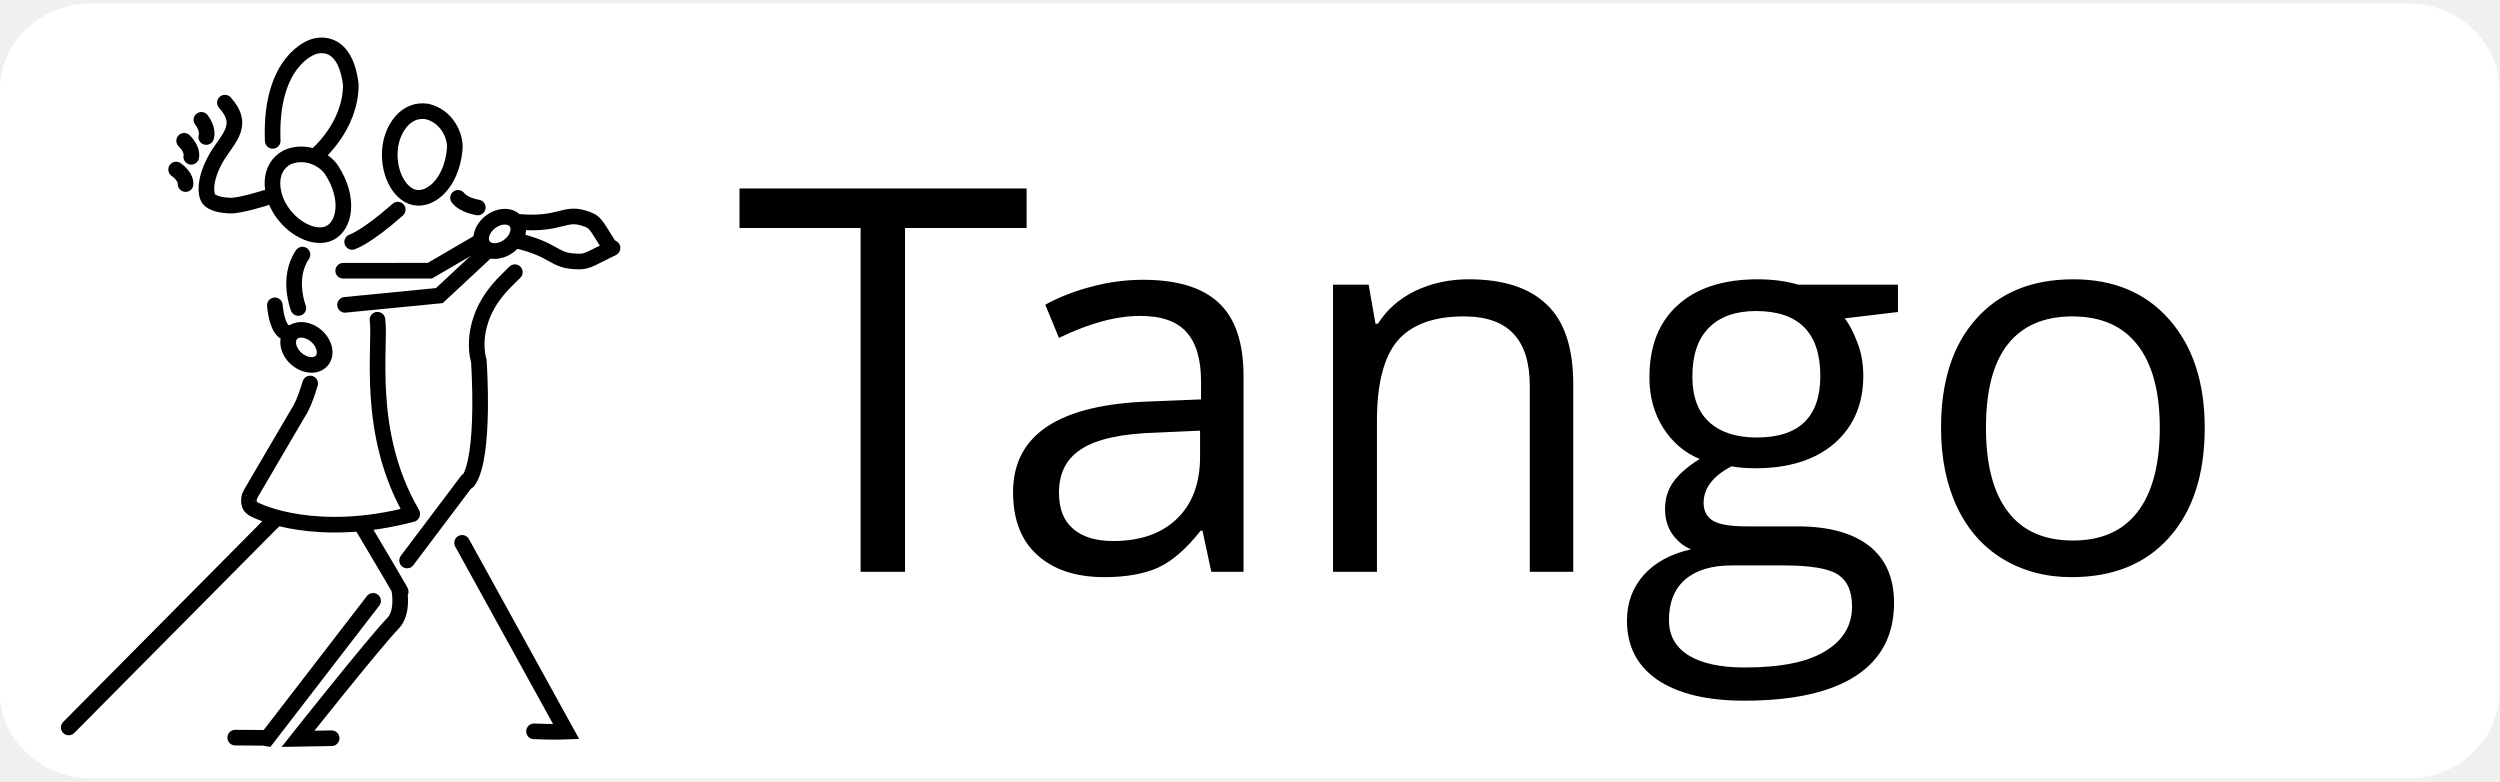
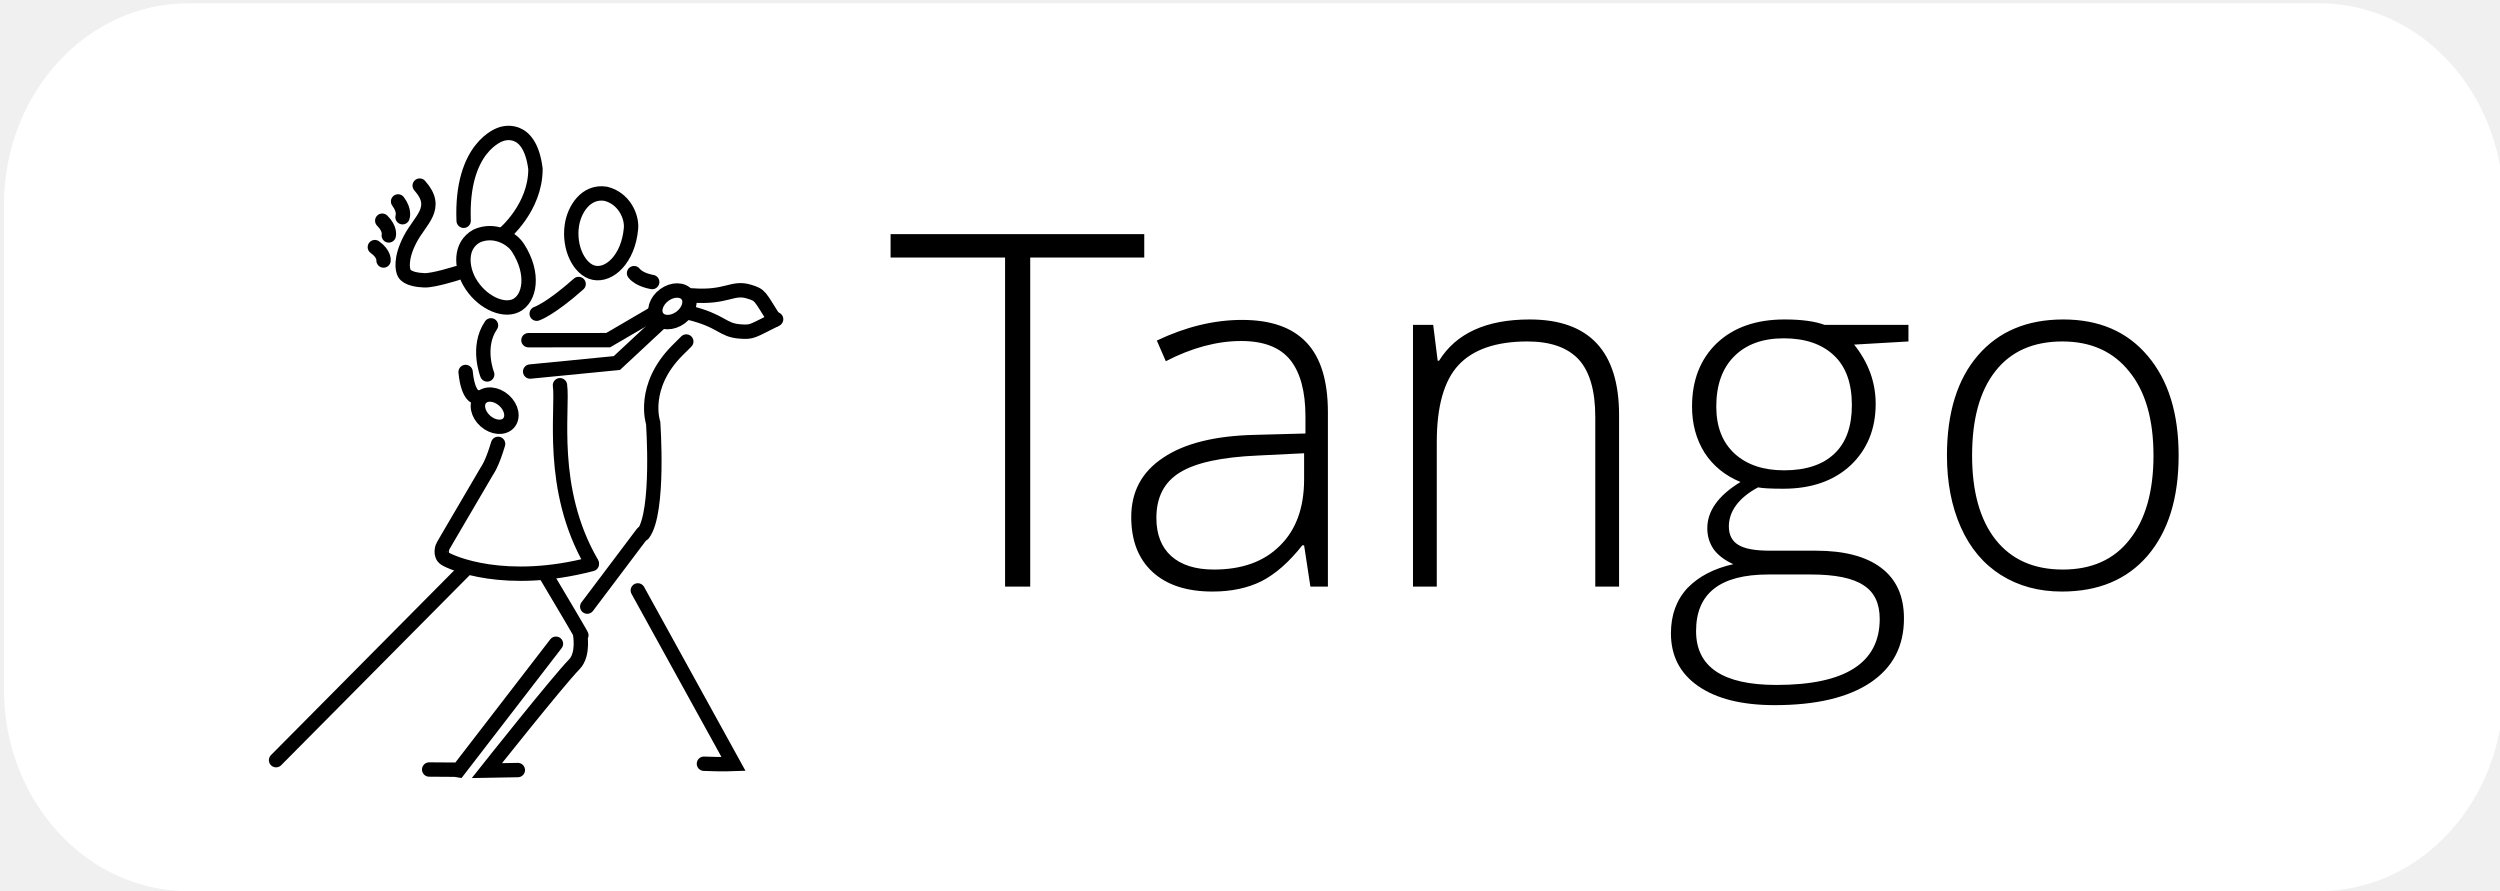
- <svg xmlns="http://www.w3.org/2000/svg" width="80mm" height="25mm" viewBox="0 0 80 25" version="1.1" id="svg4564">
+ <svg xmlns="http://www.w3.org/2000/svg" width="87mm" height="31mm" viewBox="0 0 87 31" version="1.1" id="svg4564">
  <defs id="defs4561" />
  <g id="layer1">
-     <rect style="fill:#ffffff;stroke:none;stroke-width:0.913;stroke-linecap:round" id="rect5757" width="79.981" height="24.792" x="-0.004" y="0.114" ry="2.758" rx="2.916" />
-     <path style="display:inline;fill:none;stroke:#000000;stroke-width:0.5;stroke-linecap:round;stroke-dasharray:none;stroke-opacity:1" d="m 7.197,3.284 c 0.699,0.781 0.023,1.182 -0.333,1.868 -0.356,0.686 -0.262,1.083 -0.201,1.186 0.112,0.188 0.467,0.232 0.692,0.242 0.315,0.014 1.137,-0.248 1.137,-0.248" id="path3272" />
-     <path style="display:inline;fill:none;stroke:#000000;stroke-width:0.5;stroke-linecap:round;stroke-dasharray:none;stroke-opacity:1" d="m 8.727,4.508 c -0.103,-2.594 1.289,-3.008 1.289,-3.008 0,0 1.006,-0.416 1.21,1.201 0.005,1.354 -1.103,2.269 -1.103,2.269" id="path3274" />
-     <path style="display:inline;fill:none;stroke:#000000;stroke-width:0.5;stroke-linecap:round;stroke-dasharray:none;stroke-opacity:1" d="m 6.444,3.835 c 0.244,0.323 0.155,0.549 0.155,0.549" id="path3278" />
-     <path style="display:inline;fill:none;stroke:#000000;stroke-width:0.5;stroke-linecap:round;stroke-dasharray:none;stroke-opacity:1" d="m 5.893,4.505 c 0.29,0.285 0.227,0.513 0.227,0.513" id="path3278-2" />
-     <path style="display:inline;fill:none;stroke:#000000;stroke-width:0.5;stroke-linecap:round;stroke-dasharray:none;stroke-opacity:1" d="m 5.636,5.425 c 0.336,0.24 0.302,0.466 0.302,0.466" id="path3278-2-0" />
-     <path style="display:inline;fill:none;stroke:#000000;stroke-width:0.5;stroke-linecap:round;stroke-dasharray:none;stroke-opacity:1" d="m 9.926,12.272 c -0.217,0.72 -0.36,0.894 -0.399,0.961 -1.541,2.623 -1.528,2.613 -1.528,2.613 0,0 -0.122,0.291 0.089,0.426 0.211,0.135 2.08,0.975 5.101,0.181" id="path1051-6" />
-     <path style="display:inline;fill:none;stroke:#000000;stroke-width:0.5;stroke-linecap:round;stroke-dasharray:none;stroke-opacity:1" d="M 8.799,16.624 2.199,23.279" id="path1149-7" />
-     <path style="display:inline;fill:none;stroke:#000000;stroke-width:0.5;stroke-linecap:round;stroke-dasharray:none;stroke-opacity:1" d="m 11.585,16.827 c 1.611,2.706 1.19,2.035 1.19,2.035 0,0 0.147,0.726 -0.195,1.078 -0.59,0.607 -3.044,3.702 -3.044,3.702 l 1.077,-0.019" id="path2678" />
-     <path style="display:inline;fill:none;stroke:#000000;stroke-width:0.5;stroke-linecap:round;stroke-dasharray:none;stroke-opacity:1" d="m 13.67,3.568 c -0.688,-0.109 -1.095,0.544 -1.177,1.099 -0.117,0.79 0.265,1.543 0.768,1.65 0.534,0.114 1.195,-0.475 1.29,-1.542 0.038,-0.43 -0.255,-1.056 -0.881,-1.207 z" id="path2904" />
-     <path style="display:inline;fill:none;stroke:#000000;stroke-width:0.5;stroke-linecap:round;stroke-dasharray:none;stroke-opacity:1" d="m 9.183,5.037 c -0.611,0.335 -0.532,1.101 -0.257,1.589 0.391,0.696 1.155,1.057 1.618,0.834 0.492,-0.237 0.654,-1.108 0.075,-2.009 -0.234,-0.364 -0.849,-0.678 -1.436,-0.414 z" id="path2904-5" />
-     <path style="display:inline;fill:none;stroke:#000000;stroke-width:0.5;stroke-linecap:round;stroke-dasharray:none;stroke-opacity:1" d="m 13.174,16.409 c -1.493,-2.582 -0.979,-5.343 -1.095,-6.178" id="path2688" />
-     <path style="display:inline;fill:none;stroke:#000000;stroke-width:0.5;stroke-linecap:round;stroke-dasharray:none;stroke-opacity:1" d="m 7.527,23.604 c 0.998,0.002 1.031,0.011 1.031,0.011 l 3.381,-4.388 v 0 0" id="path2690" />
-     <path style="display:inline;fill:none;stroke:#000000;stroke-width:0.5;stroke-linecap:round;stroke-dasharray:none;stroke-opacity:1" d="m 17.088,23.403 c 0.637,0.027 1.031,0.011 1.031,0.011 l -3.332,-6.043" id="path2690-5" />
-     <path style="display:inline;fill:none;stroke:#000000;stroke-width:0.5;stroke-linecap:round;stroke-dasharray:none;stroke-opacity:1" d="m 13.027,17.935 1.922,-2.551" id="path2694" />
-     <path style="display:inline;fill:none;stroke:#000000;stroke-width:0.5;stroke-linecap:round;stroke-dasharray:none;stroke-opacity:1" d="m 14.977,15.401 c 0.566,-0.763 0.345,-3.857 0.345,-3.857 0,0 -0.427,-1.265 0.861,-2.544 l 0.292,-0.29" id="path2696" />
-     <path style="display:inline;fill:none;stroke:#000000;stroke-width:0.5;stroke-linecap:round;stroke-dasharray:none;stroke-opacity:1" d="m 11.041,9.755 3.018,-0.296 1.496,-1.394" id="path2730" />
-     <path style="display:inline;fill:none;stroke:#000000;stroke-width:0.5;stroke-linecap:round;stroke-dasharray:none;stroke-opacity:1" d="m 10.982,8.664 2.775,-0.002 1.601,-0.935" id="path2730-7" />
-     <ellipse style="display:inline;fill:none;stroke:#000000;stroke-width:0.5;stroke-linecap:round;stroke-dasharray:none;stroke-opacity:1" id="path2788" transform="matrix(0.8054011,-0.5927302,0.5858591,0.810413,0,0)" ry="0.484" rx="0.649" cy="15.507" cx="8.575" />
-     <ellipse style="display:inline;fill:none;stroke:#000000;stroke-width:0.5;stroke-linecap:round;stroke-dasharray:none;stroke-opacity:1" id="path2788-3" transform="matrix(0.7465383,0.6653425,-0.6716675,0.7408527,0,0)" ry="0.484" rx="0.649" cy="1.775" cx="14.731" />
-     <path style="display:inline;fill:none;stroke:#000000;stroke-width:0.5;stroke-linecap:round;stroke-dasharray:none;stroke-opacity:1" d="m 8.795,9.77 c 0.09,0.912 0.403,0.879 0.403,0.879" id="path2882" />
-     <path style="display:inline;fill:none;stroke:#000000;stroke-width:0.5;stroke-linecap:round;stroke-dasharray:none;stroke-opacity:1" d="m 14.657,6.331 c 0.189,0.243 0.632,0.308 0.632,0.308" id="path3164" />
-     <path style="display:inline;fill:none;stroke:#000000;stroke-width:0.5;stroke-linecap:round;stroke-dasharray:none;stroke-opacity:1" d="m 12.728,6.708 c -1.007,0.893 -1.459,1.034 -1.459,1.034" id="path3166" />
-     <path style="display:inline;fill:none;stroke:#000000;stroke-width:0.5;stroke-linecap:round;stroke-dasharray:none;stroke-opacity:1" d="m 9.679,8.147 c -0.513,0.75 -0.132,1.709 -0.132,1.709" id="path3168" />
-     <path style="display:inline;fill:none;stroke:#000000;stroke-width:0.5;stroke-linecap:round;stroke-dasharray:none;stroke-opacity:1" d="m 16.666,7.105 c 1.228,0.094 1.4,-0.312 1.995,-0.131 0.41,0.125 0.353,0.143 0.888,0.982" id="path3232" />
-     <path style="display:inline;fill:none;stroke:#000000;stroke-width:0.5;stroke-linecap:round;stroke-dasharray:none;stroke-opacity:1" d="m 16.538,7.7 c 1.189,0.285 1.172,0.615 1.806,0.66 0.437,0.031 0.392,0.002 1.257,-0.426" id="path3232-9" />
+     <rect style="fill:#ffffff;stroke:none;stroke-width:1.063;stroke-linecap:round" id="rect5757" width="86.984" height="30.897" x="0.138" y="0.114" ry="7.018" rx="6.412" />
+     <path style="display:inline;fill:none;stroke:#000000;stroke-width:0.5;stroke-linecap:round;stroke-dasharray:none;stroke-opacity:1" d="m 14.605,6.459 c 0.699,0.781 0.023,1.182 -0.333,1.868 -0.356,0.686 -0.262,1.083 -0.201,1.186 0.112,0.188 0.467,0.232 0.692,0.242 0.315,0.014 1.137,-0.248 1.137,-0.248" id="path3272" />
+     <path style="display:inline;fill:none;stroke:#000000;stroke-width:0.5;stroke-linecap:round;stroke-dasharray:none;stroke-opacity:1" d="m 16.135,7.683 c -0.103,-2.594 1.289,-3.008 1.289,-3.008 0,0 1.006,-0.416 1.21,1.201 0.005,1.354 -1.103,2.269 -1.103,2.269" id="path3274" />
+     <path style="display:inline;fill:none;stroke:#000000;stroke-width:0.5;stroke-linecap:round;stroke-dasharray:none;stroke-opacity:1" d="m 13.853,7.01 c 0.244,0.323 0.155,0.549 0.155,0.549" id="path3278" />
+     <path style="display:inline;fill:none;stroke:#000000;stroke-width:0.5;stroke-linecap:round;stroke-dasharray:none;stroke-opacity:1" d="m 13.302,7.68 c 0.29,0.285 0.227,0.513 0.227,0.513" id="path3278-2" />
+     <path style="display:inline;fill:none;stroke:#000000;stroke-width:0.5;stroke-linecap:round;stroke-dasharray:none;stroke-opacity:1" d="m 13.045,8.6 c 0.336,0.24 0.302,0.466 0.302,0.466" id="path3278-2-0" />
+     <path style="display:inline;fill:none;stroke:#000000;stroke-width:0.5;stroke-linecap:round;stroke-dasharray:none;stroke-opacity:1" d="m 17.334,15.447 c -0.217,0.72 -0.36,0.894 -0.399,0.961 -1.541,2.623 -1.528,2.613 -1.528,2.613 0,0 -0.122,0.291 0.089,0.426 0.211,0.135 2.08,0.975 5.101,0.181" id="path1051-6" />
+     <path style="display:inline;fill:none;stroke:#000000;stroke-width:0.5;stroke-linecap:round;stroke-dasharray:none;stroke-opacity:1" d="m 16.208,19.799 -6.601,6.655" id="path1149-7" />
+     <path style="display:inline;fill:none;stroke:#000000;stroke-width:0.5;stroke-linecap:round;stroke-dasharray:none;stroke-opacity:1" d="m 18.993,20.002 c 1.611,2.706 1.19,2.035 1.19,2.035 0,0 0.147,0.726 -0.195,1.078 -0.59,0.607 -3.044,3.702 -3.044,3.702 l 1.077,-0.019" id="path2678" />
+     <path style="display:inline;fill:none;stroke:#000000;stroke-width:0.5;stroke-linecap:round;stroke-dasharray:none;stroke-opacity:1" d="m 21.078,6.743 c -0.688,-0.109 -1.095,0.544 -1.177,1.099 -0.117,0.79 0.265,1.543 0.768,1.65 0.534,0.114 1.195,-0.475 1.29,-1.542 0.038,-0.43 -0.255,-1.056 -0.881,-1.207 z" id="path2904" />
+     <path style="display:inline;fill:none;stroke:#000000;stroke-width:0.5;stroke-linecap:round;stroke-dasharray:none;stroke-opacity:1" d="m 16.591,8.212 c -0.611,0.335 -0.532,1.101 -0.257,1.589 0.391,0.696 1.155,1.057 1.618,0.834 0.492,-0.237 0.654,-1.108 0.075,-2.009 -0.234,-0.364 -0.849,-0.678 -1.436,-0.414 z" id="path2904-5" />
+     <path style="display:inline;fill:none;stroke:#000000;stroke-width:0.5;stroke-linecap:round;stroke-dasharray:none;stroke-opacity:1" d="m 20.582,19.584 c -1.493,-2.582 -0.979,-5.343 -1.095,-6.178" id="path2688" />
+     <path style="display:inline;fill:none;stroke:#000000;stroke-width:0.5;stroke-linecap:round;stroke-dasharray:none;stroke-opacity:1" d="m 14.935,26.779 c 0.998,0.002 1.031,0.011 1.031,0.011 l 3.381,-4.388 v 0 0" id="path2690" />
+     <path style="display:inline;fill:none;stroke:#000000;stroke-width:0.5;stroke-linecap:round;stroke-dasharray:none;stroke-opacity:1" d="m 24.497,26.578 c 0.637,0.027 1.031,0.011 1.031,0.011 l -3.332,-6.043" id="path2690-5" />
+     <path style="display:inline;fill:none;stroke:#000000;stroke-width:0.5;stroke-linecap:round;stroke-dasharray:none;stroke-opacity:1" d="m 20.436,21.11 1.922,-2.551" id="path2694" />
+     <path style="display:inline;fill:none;stroke:#000000;stroke-width:0.5;stroke-linecap:round;stroke-dasharray:none;stroke-opacity:1" d="m 22.385,18.576 c 0.566,-0.763 0.345,-3.857 0.345,-3.857 0,0 -0.427,-1.265 0.861,-2.544 l 0.292,-0.29" id="path2696" />
+     <path style="display:inline;fill:none;stroke:#000000;stroke-width:0.5;stroke-linecap:round;stroke-dasharray:none;stroke-opacity:1" d="m 18.449,12.93 3.018,-0.296 1.496,-1.394" id="path2730" />
+     <path style="display:inline;fill:none;stroke:#000000;stroke-width:0.5;stroke-linecap:round;stroke-dasharray:none;stroke-opacity:1" d="m 18.39,11.839 2.775,-0.002 1.601,-0.935" id="path2730-7" />
+     <ellipse style="display:inline;fill:none;stroke:#000000;stroke-width:0.5;stroke-linecap:round;stroke-dasharray:none;stroke-opacity:1" id="path2788" transform="matrix(0.8054011,-0.5927302,0.5858591,0.810413,0,0)" ry="0.484" rx="0.649" cy="22.455" cx="12.719" />
+     <ellipse style="display:inline;fill:none;stroke:#000000;stroke-width:0.5;stroke-linecap:round;stroke-dasharray:none;stroke-opacity:1" id="path2788-3" transform="matrix(0.7465383,0.6653425,-0.6716675,0.7408527,0,0)" ry="0.484" rx="0.649" cy="-0.784" cx="22.353" />
+     <path style="display:inline;fill:none;stroke:#000000;stroke-width:0.5;stroke-linecap:round;stroke-dasharray:none;stroke-opacity:1" d="m 16.203,12.945 c 0.09,0.912 0.403,0.879 0.403,0.879" id="path2882" />
+     <path style="display:inline;fill:none;stroke:#000000;stroke-width:0.5;stroke-linecap:round;stroke-dasharray:none;stroke-opacity:1" d="m 22.065,9.506 c 0.189,0.243 0.632,0.308 0.632,0.308" id="path3164" />
+     <path style="display:inline;fill:none;stroke:#000000;stroke-width:0.5;stroke-linecap:round;stroke-dasharray:none;stroke-opacity:1" d="m 20.136,9.883 c -1.007,0.893 -1.459,1.034 -1.459,1.034" id="path3166" />
+     <path style="display:inline;fill:none;stroke:#000000;stroke-width:0.5;stroke-linecap:round;stroke-dasharray:none;stroke-opacity:1" d="m 17.087,11.322 c -0.513,0.75 -0.132,1.709 -0.132,1.709" id="path3168" />
+     <path style="display:inline;fill:none;stroke:#000000;stroke-width:0.5;stroke-linecap:round;stroke-dasharray:none;stroke-opacity:1" d="m 24.074,10.28 c 1.228,0.094 1.4,-0.312 1.995,-0.131 0.41,0.125 0.353,0.143 0.888,0.982" id="path3232" />
+     <path style="display:inline;fill:none;stroke:#000000;stroke-width:0.5;stroke-linecap:round;stroke-dasharray:none;stroke-opacity:1" d="m 23.946,10.875 c 1.189,0.285 1.172,0.615 1.806,0.66 0.437,0.031 0.392,0.002 1.257,-0.426" id="path3232-9" />
    <text xml:space="preserve" style="font-size:14.801px;fill:#ffffff;stroke-width:2.331;stroke-linecap:round" x="25.561" y="17.01" id="text313">
      <tspan id="tspan311" style="fill:#000000;stroke-width:2.331" x="25.561" y="17.01" />
    </text>
-     <text xml:space="preserve" style="font-size:17.179px;fill:#000000;stroke-width:2.705;stroke-linecap:round" x="23.507" y="18.296" id="text473">
-       <tspan id="tspan471" style="font-style:normal;font-variant:normal;font-weight:normal;font-stretch:normal;font-family:'Open Sans';-inkscape-font-specification:'Open Sans';stroke-width:2.705" x="23.507" y="18.296">Tango</tspan>
+     <text xml:space="preserve" style="font-size:17.179px;fill:#000000;stroke-width:2.705;stroke-linecap:round" x="30.915" y="20.412" id="text473">
+       <tspan id="tspan471" style="font-style:normal;font-variant:normal;font-weight:300;font-stretch:normal;font-family:'Open Sans';-inkscape-font-specification:'Open Sans Light';stroke-width:2.705" x="30.915" y="20.412">Tango</tspan>
    </text>
  </g>
</svg>
